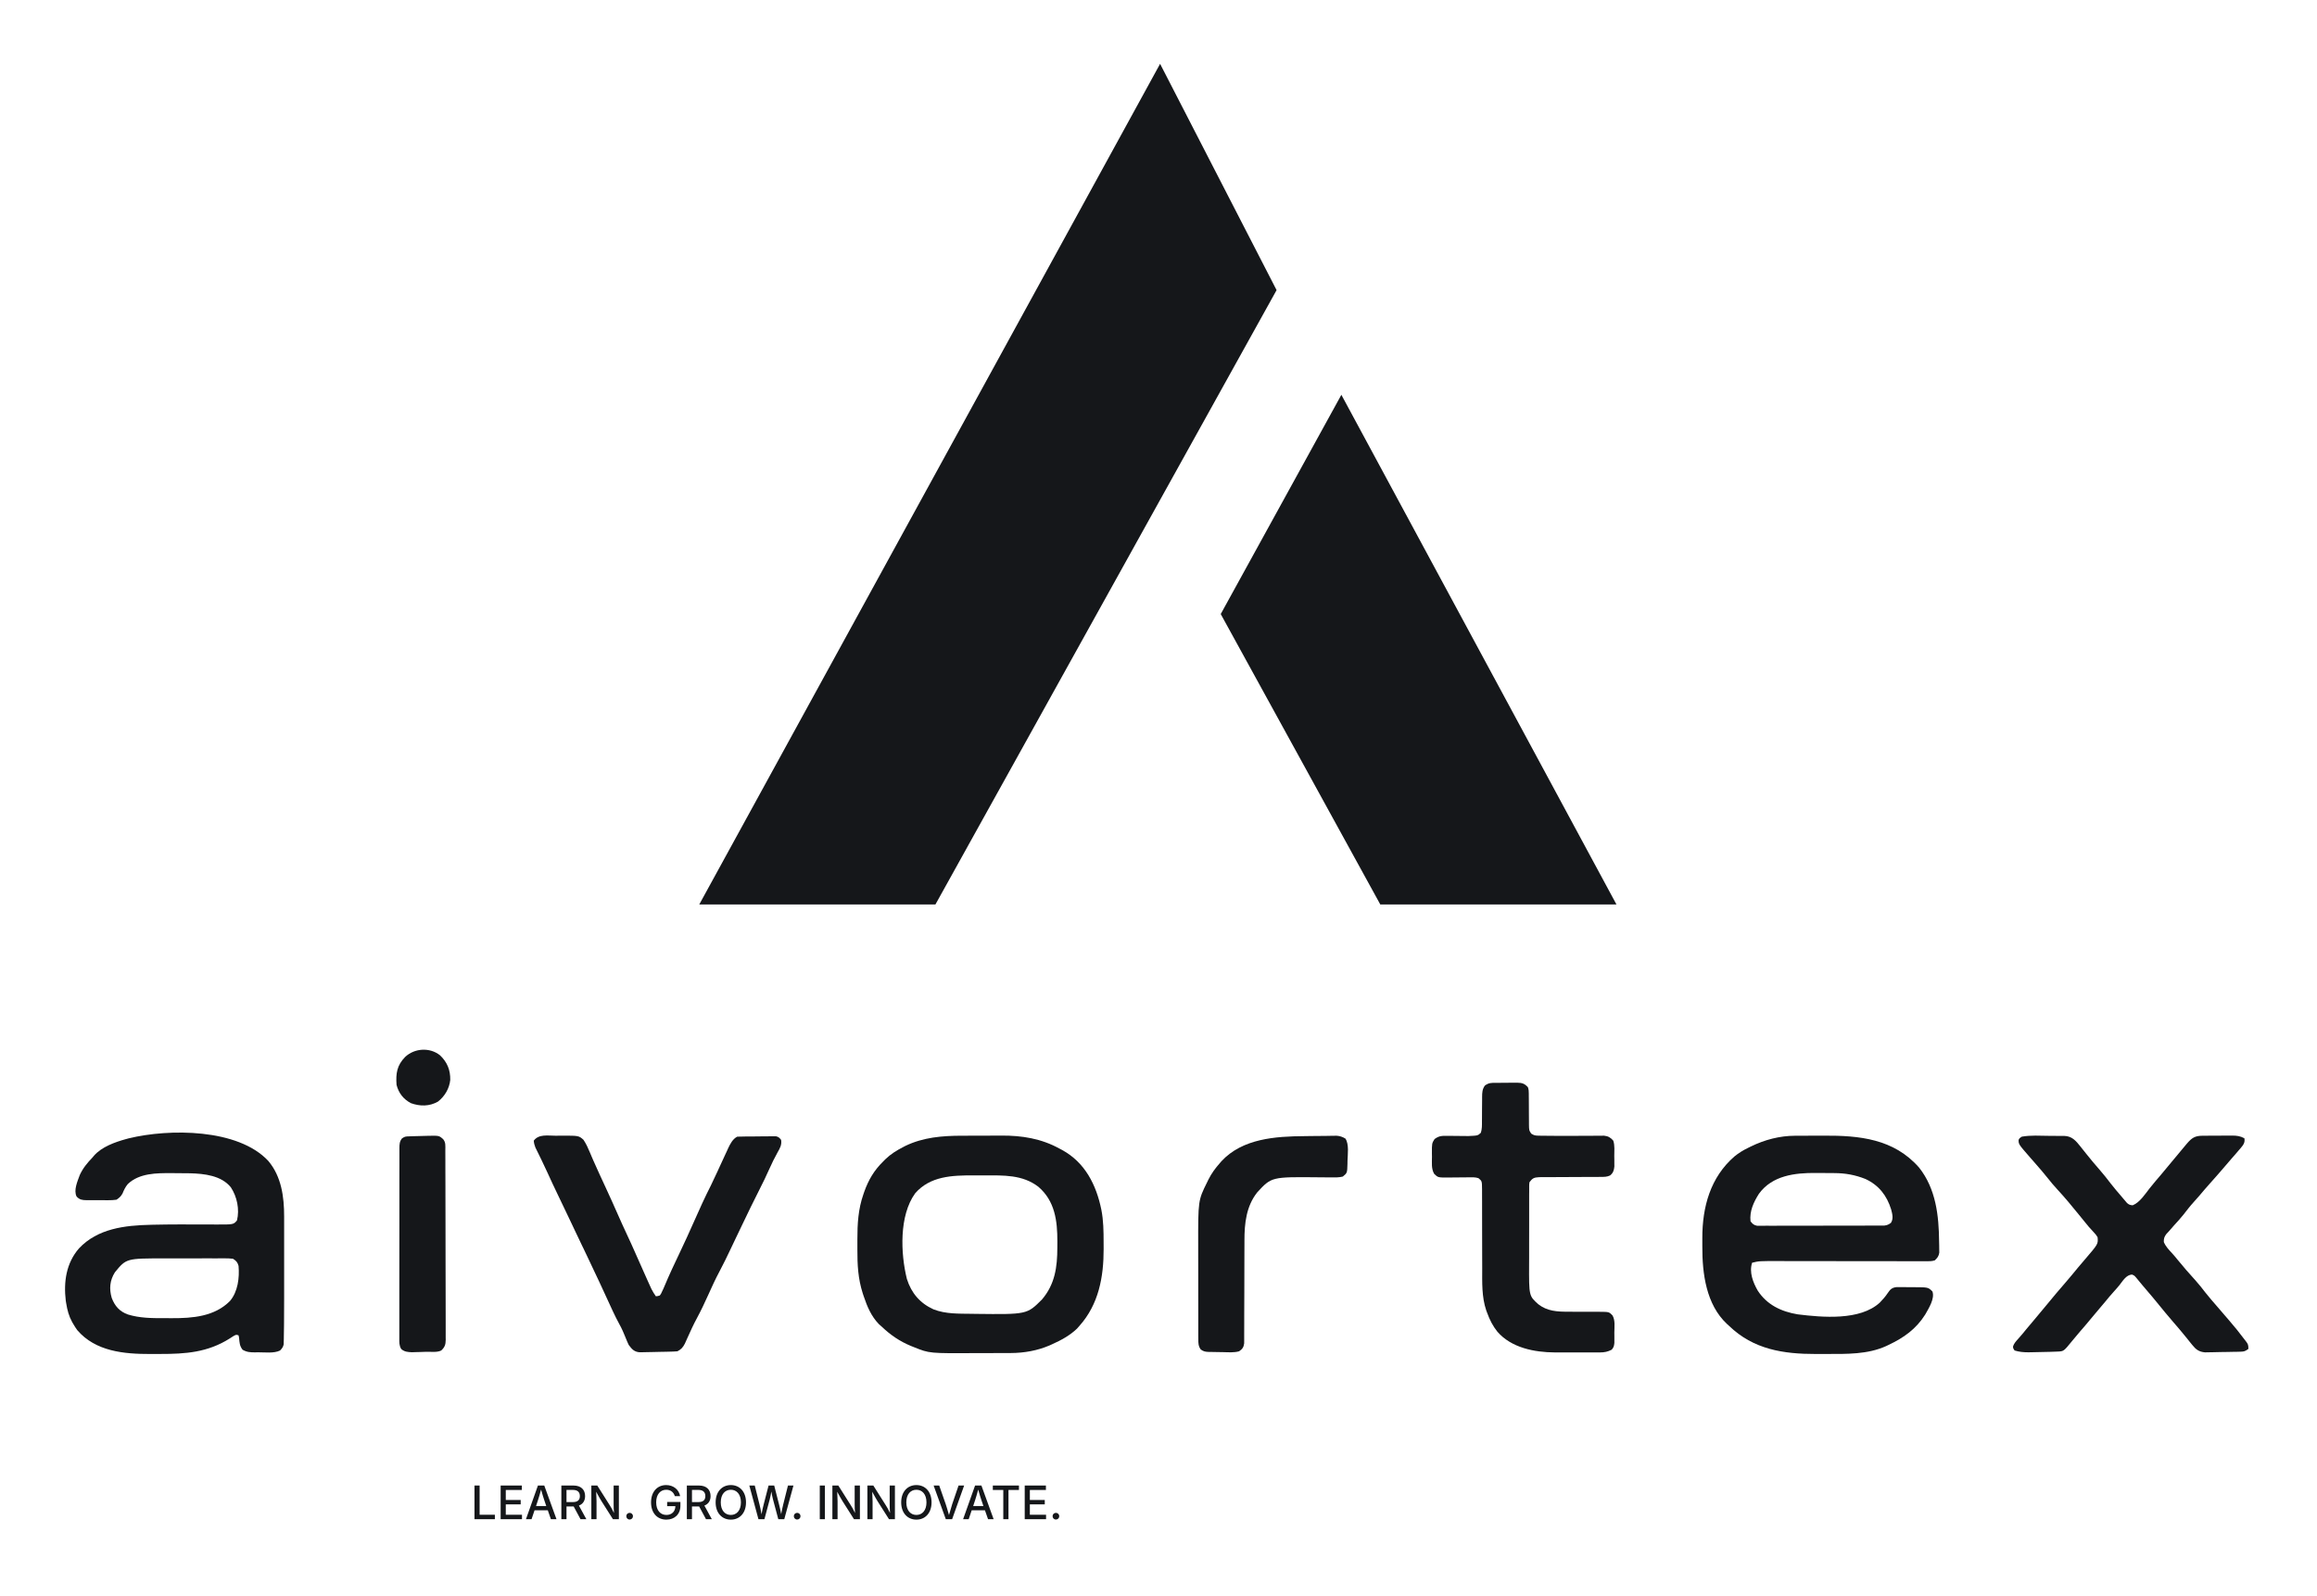
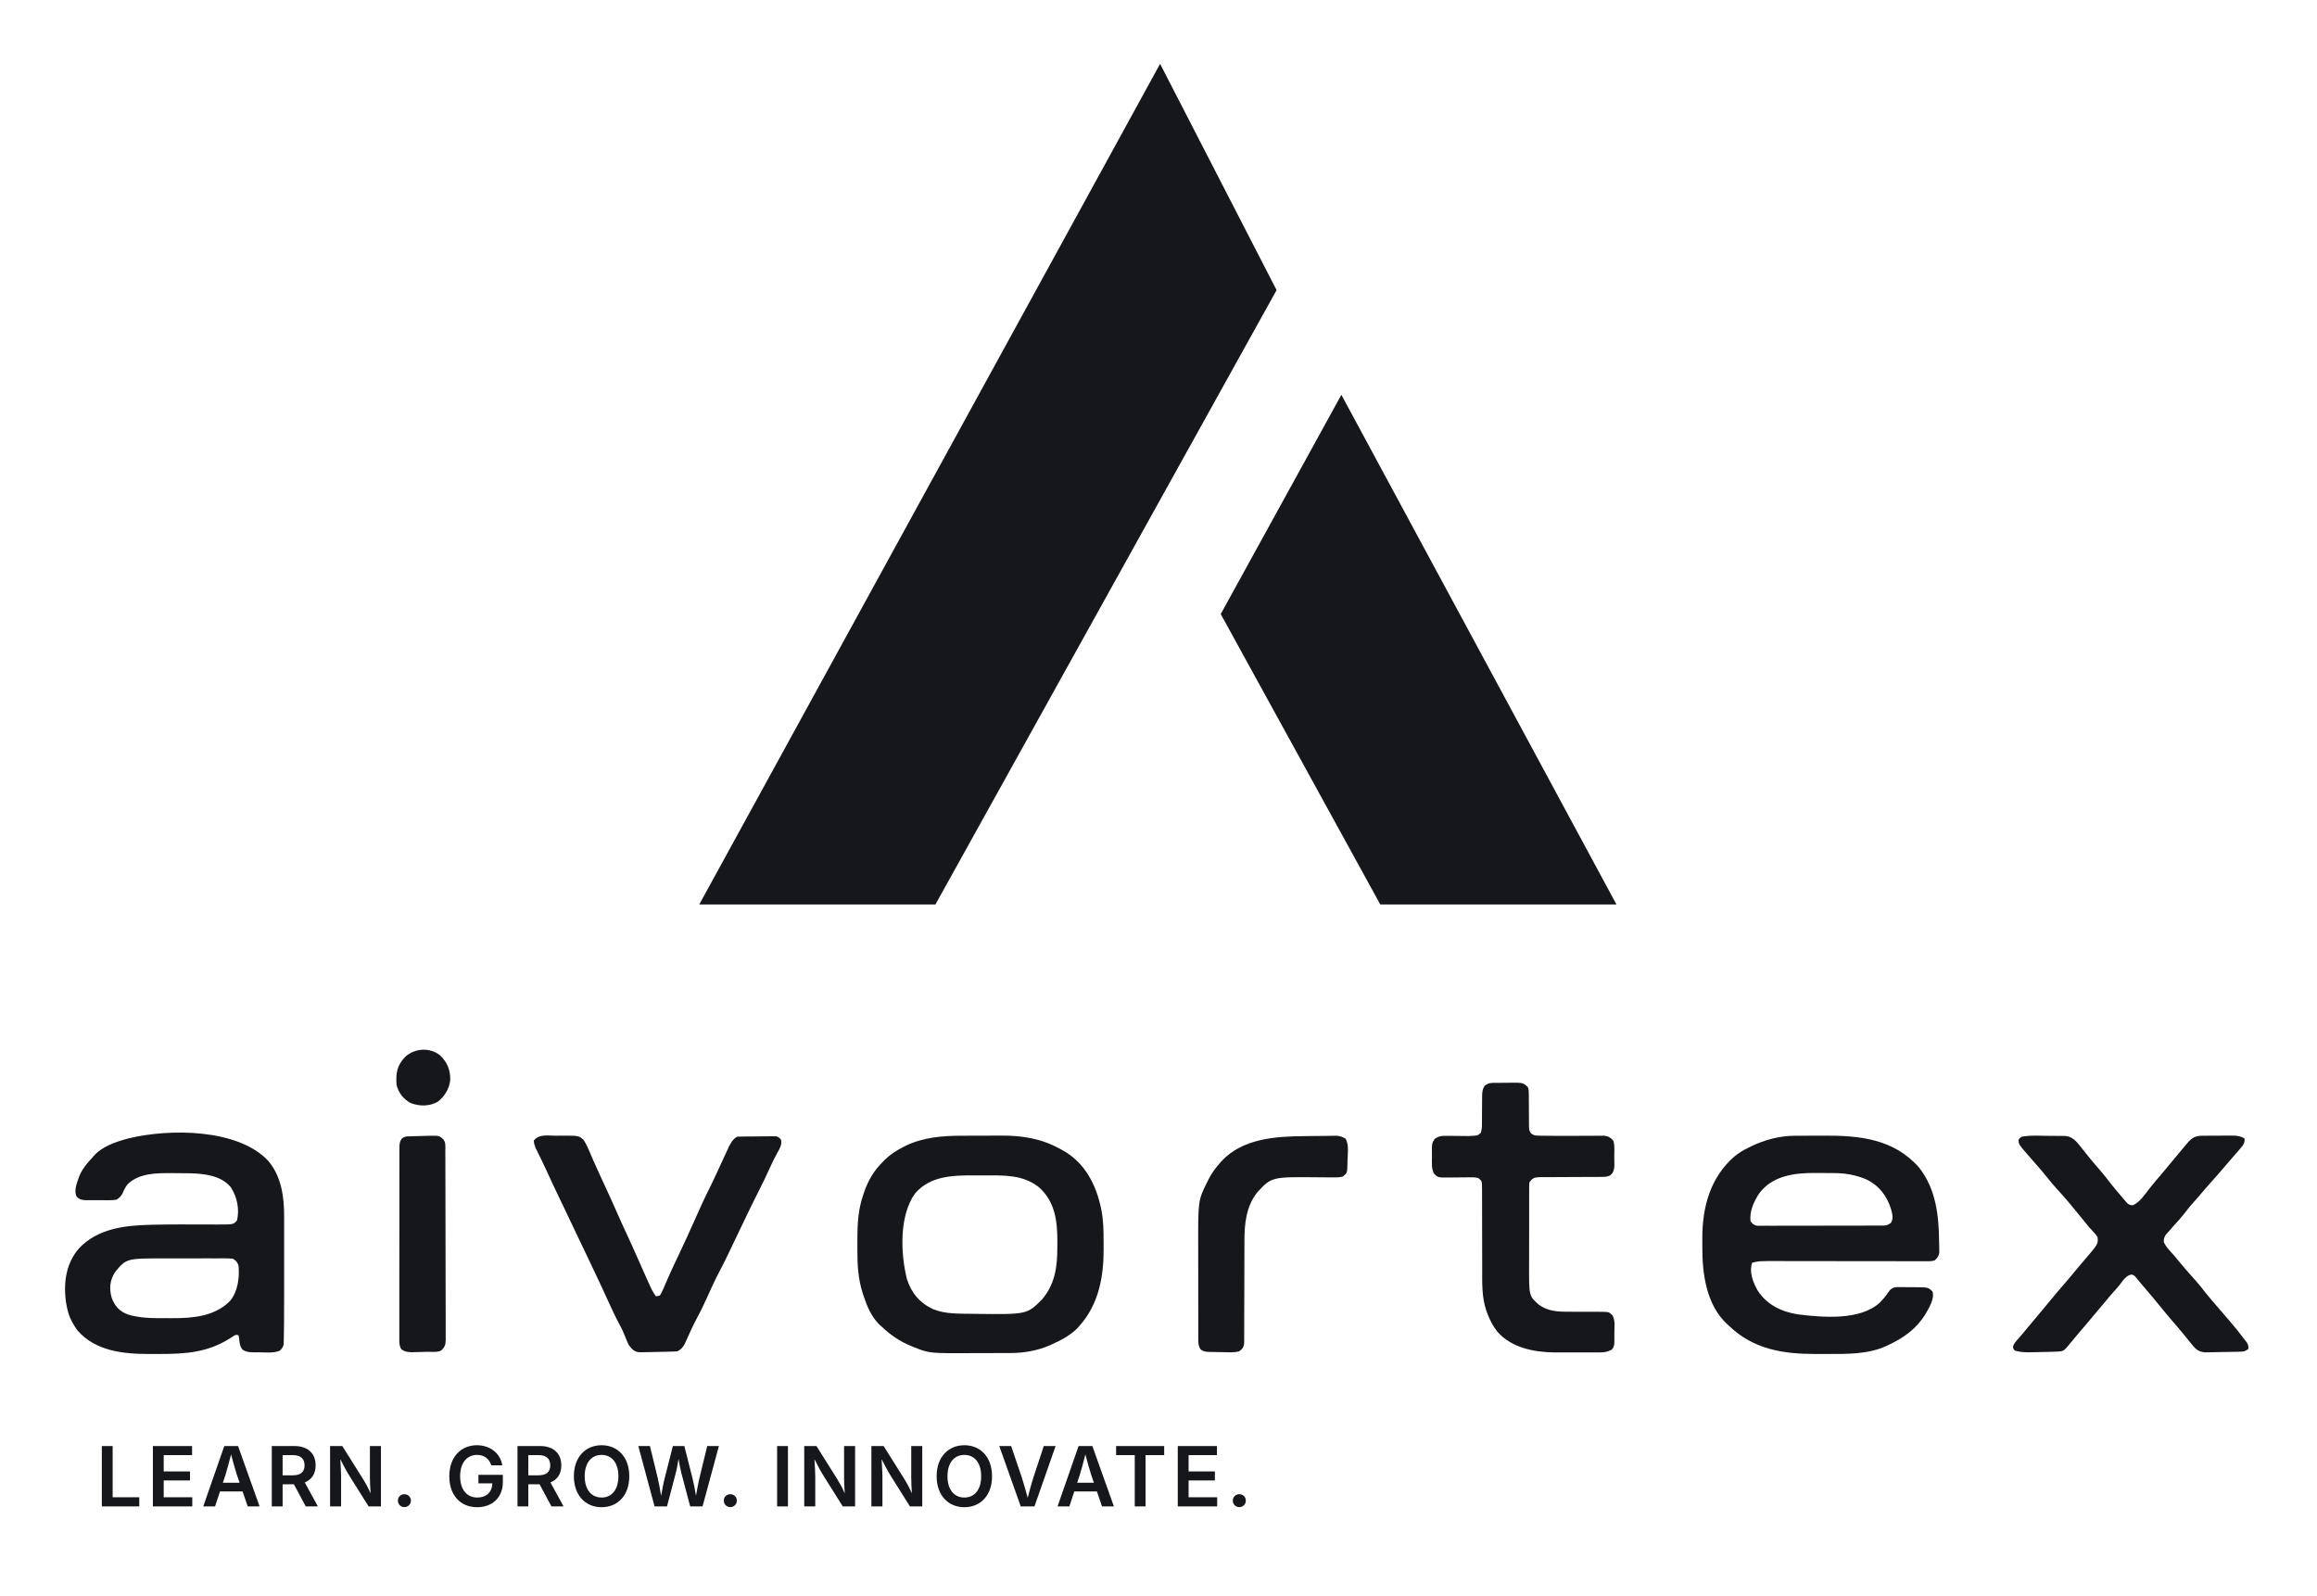
<svg xmlns="http://www.w3.org/2000/svg" viewBox="0 0 726 500" width="100%" height="100%">
  <g id="aivortex-logo">
    <g id="aivortex-icon" fill="#15171A">
      <path id="icon-left" d="M 363.50 20.00 L 219.10 283.40 L 293.10 283.40 L 400.00 90.90 Z" />
      <path id="icon-right" d="M 420.30 123.70 L 506.50 283.40 L 432.50 283.40 L 382.50 192.40 Z" />
    </g>
    <g id="aivortex-wordmark" fill="#15171A">
      <path id="letter-a" d="M 84.06 363.74 C 88.18 368.62 89.04 374.99 89.03 381.16 C 89.03 381.33 89.03 381.33 89.03 382.21 C 89.03 383.36 89.03 384.50 89.03 385.64 C 89.03 386.45 89.03 387.25 89.03 388.05 C 89.03 389.74 89.03 391.42 89.03 393.11 C 89.03 395.04 89.03 396.96 89.03 398.89 C 89.03 400.76 89.03 402.64 89.03 404.51 C 89.03 405.30 89.03 406.08 89.03 406.87 C 89.04 409.38 89.03 411.89 89.00 414.40 C 89.00 414.58 89.00 414.58 88.99 415.48 C 88.98 416.53 88.96 417.57 88.94 418.62 C 88.93 418.93 88.93 419.24 88.93 419.57 C 88.92 419.71 88.92 419.71 88.90 420.44 C 88.90 420.70 88.89 420.95 88.89 421.21 C 88.71 422.08 88.36 422.51 87.75 423.15 C 85.83 424.11 82.89 423.69 80.78 423.71 C 80.65 423.72 80.65 423.72 79.96 423.73 C 78.47 423.74 77.32 423.68 76.00 422.90 C 75.05 421.64 75.06 420.69 74.91 419.15 C 74.85 418.91 74.80 418.66 74.75 418.40 C 74.00 418.15 74.00 418.15 73.08 418.67 C 72.71 418.91 72.33 419.15 71.95 419.40 C 65.06 423.75 58.14 424.24 50.20 424.23 C 49.16 424.23 48.12 424.23 47.08 424.24 C 38.87 424.26 29.94 423.45 24.21 416.77 C 23.77 416.17 23.38 415.55 23.00 414.90 C 22.86 414.67 22.73 414.44 22.59 414.20 C 21.57 412.33 21.09 410.49 20.75 408.40 C 20.70 408.13 20.66 407.86 20.61 407.57 C 19.90 401.63 20.74 395.77 24.75 391.15 C 30.62 384.91 39.14 383.94 47.23 383.76 C 47.46 383.75 47.68 383.75 47.91 383.74 C 53.47 383.61 59.03 383.64 64.60 383.66 C 64.95 383.66 65.30 383.66 65.67 383.66 C 66.33 383.66 67.00 383.67 67.66 383.67 C 73.15 383.69 73.15 383.69 74.25 382.40 C 75.11 378.95 74.28 374.96 72.33 372.01 C 69.34 368.31 64.02 367.74 59.55 367.62 C 58.37 367.60 57.18 367.59 56.00 367.59 C 55.26 367.59 54.52 367.58 53.78 367.57 C 49.07 367.55 43.66 367.55 40.05 370.99 C 39.29 371.90 38.83 372.86 38.39 373.95 C 37.87 374.88 37.39 375.31 36.50 375.90 C 35.60 376.02 34.83 376.07 33.94 376.06 C 33.69 376.06 33.45 376.06 33.20 376.06 C 32.68 376.06 32.16 376.06 31.65 376.05 C 30.86 376.04 30.07 376.04 29.29 376.05 C 28.78 376.05 28.28 376.04 27.78 376.04 C 27.66 376.04 27.66 376.04 27.07 376.05 C 25.72 376.02 24.93 375.91 24.00 374.90 C 23.00 372.91 24.31 370.07 25.00 368.15 C 25.99 366.00 27.37 364.34 29.00 362.65 C 29.14 362.48 29.28 362.31 29.42 362.14 C 31.82 359.36 36.05 357.84 39.50 356.90 C 39.77 356.83 40.03 356.75 40.31 356.68 C 53.07 353.57 74.59 353.59 84.06 363.74 Z M 36.00 398.65 C 34.40 401.18 34.18 403.81 35.00 406.65 C 35.97 409.23 37.47 410.92 40.07 411.86 C 43.73 412.99 47.54 413.03 51.33 413.01 C 52.17 413.01 53.00 413.02 53.83 413.02 C 60.38 413.05 67.28 412.50 72.09 407.60 C 74.55 404.67 75.06 400.35 74.75 396.65 C 74.45 395.52 73.99 395.01 73.00 394.40 C 72.13 394.30 71.34 394.27 70.47 394.27 C 70.22 394.27 69.96 394.27 69.70 394.27 C 68.86 394.27 68.02 394.27 67.18 394.28 C 66.59 394.28 66.00 394.28 65.41 394.27 C 64.18 394.27 62.94 394.28 61.71 394.28 C 60.14 394.29 58.57 394.29 57.00 394.29 C 55.78 394.28 54.57 394.29 53.35 394.29 C 52.77 394.29 52.19 394.29 51.62 394.29 C 39.58 394.28 39.58 394.28 36.00 398.65 Z" />
      <path id="letter-i-stem" d="M 137.87 330.65 C 140.14 332.80 141.13 335.26 141.08 338.37 C 140.80 341.06 139.37 343.48 137.25 345.15 C 134.57 346.69 131.61 346.68 128.75 345.65 C 126.40 344.41 124.89 342.46 124.25 339.90 C 124.00 336.29 124.38 333.80 126.95 331.17 C 129.87 328.41 134.67 328.09 137.87 330.65 Z" />
      <path id="letter-i-dot" d="M 134.41 355.87 C 137.58 355.82 137.58 355.82 138.83 356.90 C 139.72 357.96 139.54 359.05 139.54 360.37 C 139.54 360.50 139.54 360.50 139.54 361.16 C 139.55 362.03 139.55 362.91 139.55 363.79 C 139.55 364.41 139.55 365.04 139.55 365.66 C 139.56 367.72 139.56 369.78 139.57 371.84 C 139.57 372.55 139.57 373.26 139.57 373.97 C 139.58 376.91 139.58 379.85 139.59 382.80 C 139.59 387.02 139.60 391.25 139.61 395.47 C 139.62 398.44 139.63 401.41 139.63 404.38 C 139.63 406.15 139.63 407.93 139.64 409.70 C 139.65 411.37 139.65 413.04 139.65 414.71 C 139.65 415.32 139.65 415.93 139.65 416.55 C 139.66 417.38 139.66 418.22 139.65 419.05 C 139.65 419.17 139.65 419.17 139.66 419.79 C 139.64 421.32 139.37 422.10 138.25 423.15 C 136.96 423.80 135.09 423.52 133.64 423.55 C 132.96 423.57 132.28 423.59 131.60 423.62 C 131.16 423.63 130.72 423.64 130.29 423.65 C 129.89 423.66 129.49 423.68 129.09 423.69 C 127.76 423.64 126.72 423.57 125.71 422.67 C 125.06 421.58 125.11 420.56 125.12 419.33 C 125.12 419.07 125.12 418.81 125.12 418.54 C 125.12 417.66 125.12 416.78 125.12 415.90 C 125.12 415.27 125.12 414.65 125.12 414.02 C 125.12 412.31 125.12 410.60 125.12 408.89 C 125.13 407.10 125.13 405.32 125.12 403.53 C 125.12 400.53 125.13 397.53 125.13 394.53 C 125.14 391.06 125.14 387.59 125.14 384.12 C 125.13 380.78 125.14 377.45 125.14 374.11 C 125.14 372.69 125.14 371.27 125.14 369.85 C 125.14 368.17 125.14 366.50 125.15 364.83 C 125.15 364.21 125.15 363.60 125.15 362.98 C 125.15 362.15 125.15 361.31 125.15 360.47 C 125.15 360.23 125.15 359.98 125.15 359.73 C 125.16 358.50 125.19 357.61 126.00 356.65 C 126.83 356.10 127.15 356.08 128.12 356.05 C 128.40 356.04 128.67 356.03 128.95 356.02 C 129.24 356.01 129.53 356.00 129.83 355.99 C 130.12 355.98 130.42 355.98 130.72 355.97 C 131.95 355.93 133.18 355.90 134.41 355.87 Z" />
      <path id="letter-v" d="M 174.03 355.85 C 174.68 355.85 175.33 355.85 175.98 355.84 C 181.34 355.82 181.34 355.82 182.83 357.13 C 183.65 358.37 184.23 359.63 184.80 361.01 C 185.04 361.57 185.28 362.13 185.52 362.70 C 185.64 362.98 185.76 363.27 185.89 363.56 C 186.44 364.84 187.02 366.11 187.61 367.38 C 187.72 367.63 187.83 367.87 187.95 368.13 C 188.55 369.42 189.14 370.71 189.74 372.00 C 191.09 374.91 192.41 377.83 193.70 380.77 C 194.56 382.74 195.46 384.70 196.37 386.65 C 197.39 388.82 198.38 391.00 199.34 393.20 C 200.46 395.75 201.59 398.29 202.73 400.82 C 202.89 401.18 203.05 401.54 203.22 401.90 C 203.37 402.24 203.52 402.57 203.68 402.92 C 203.81 403.22 203.95 403.51 204.09 403.82 C 204.50 404.65 204.97 405.39 205.50 406.15 C 206.08 406.11 206.08 406.11 206.75 405.90 C 207.15 405.34 207.15 405.34 207.48 404.60 C 207.55 404.47 207.55 404.47 207.87 403.78 C 208.36 402.64 208.86 401.50 209.34 400.35 C 209.73 399.45 210.14 398.56 210.55 397.67 C 210.63 397.50 210.63 397.50 211.02 396.67 C 211.65 395.33 212.29 393.99 212.92 392.64 C 214.46 389.39 215.97 386.13 217.42 382.83 C 219.12 378.98 220.85 375.14 222.76 371.40 C 223.47 369.94 224.15 368.48 224.83 367.01 C 224.97 366.71 225.11 366.40 225.25 366.09 C 225.91 364.68 226.56 363.26 227.21 361.84 C 227.43 361.38 227.64 360.91 227.86 360.45 C 227.91 360.34 227.91 360.34 228.14 359.81 C 228.78 358.45 229.60 356.85 231.00 356.15 C 231.94 356.12 232.87 356.10 233.80 356.09 C 234.08 356.09 234.36 356.09 234.65 356.08 C 235.24 356.08 235.84 356.08 236.43 356.08 C 237.34 356.07 238.25 356.06 239.15 356.05 C 239.73 356.05 240.31 356.05 240.88 356.04 C 241.15 356.04 241.43 356.03 241.71 356.03 C 241.96 356.03 242.21 356.03 242.47 356.03 C 242.59 356.03 242.59 356.03 243.15 356.03 C 243.95 356.19 244.25 356.52 244.75 357.15 C 245.01 358.70 244.39 359.76 243.64 361.07 C 242.71 362.75 241.87 364.44 241.09 366.20 C 240.13 368.38 239.08 370.52 238.00 372.65 C 236.15 376.31 234.35 379.98 232.59 383.69 C 231.91 385.12 231.22 386.56 230.53 387.99 C 229.95 389.20 229.38 390.41 228.80 391.62 C 227.74 393.86 226.67 396.08 225.50 398.26 C 224.15 400.77 222.99 403.36 221.81 405.96 C 220.75 408.30 219.66 410.62 218.44 412.88 C 217.28 415.02 216.28 417.22 215.29 419.44 C 215.17 419.71 215.05 419.98 214.92 420.26 C 214.82 420.49 214.71 420.73 214.60 420.98 C 213.98 422.17 213.46 422.79 212.25 423.40 C 211.32 423.47 210.40 423.51 209.46 423.52 C 209.33 423.52 209.33 423.52 208.63 423.54 C 208.06 423.55 207.48 423.56 206.90 423.57 C 206.02 423.59 205.14 423.61 204.25 423.63 C 203.69 423.64 203.13 423.65 202.57 423.66 C 202.44 423.66 202.44 423.66 201.77 423.68 C 201.52 423.68 201.28 423.69 201.02 423.69 C 200.81 423.70 200.59 423.70 200.37 423.70 C 198.70 423.56 197.97 422.71 197.00 421.40 C 196.64 420.65 196.33 419.92 196.03 419.15 C 195.45 417.69 194.84 416.29 194.08 414.92 C 192.64 412.29 191.43 409.55 190.18 406.84 C 189.48 405.32 188.78 403.80 188.08 402.29 C 187.94 402.00 187.81 401.71 187.67 401.41 C 186.46 398.81 185.24 396.23 184.00 393.65 C 183.59 392.79 183.18 391.93 182.77 391.07 C 182.66 390.84 182.55 390.61 182.43 390.38 C 181.66 388.77 180.90 387.16 180.13 385.55 C 180.03 385.34 179.94 385.13 179.83 384.92 C 179.42 384.05 179.01 383.17 178.59 382.30 C 177.32 379.62 176.04 376.95 174.75 374.27 C 173.65 371.99 172.57 369.70 171.53 367.39 C 170.93 366.06 170.31 364.75 169.67 363.44 C 169.60 363.30 169.60 363.30 169.25 362.58 C 168.99 362.04 168.72 361.49 168.45 360.95 C 168.33 360.70 168.21 360.46 168.08 360.20 C 167.98 359.99 167.87 359.77 167.76 359.55 C 167.47 358.82 167.31 358.18 167.25 357.40 C 168.81 355.27 171.65 355.85 174.03 355.85 Z" />
      <path id="letter-o" d="M 301.34 355.85 C 301.46 355.85 301.46 355.85 302.04 355.85 C 303.26 355.84 304.49 355.84 305.71 355.84 C 306.96 355.84 308.21 355.83 309.45 355.83 C 310.43 355.82 311.40 355.82 312.37 355.82 C 312.83 355.82 313.29 355.82 313.75 355.81 C 320.21 355.77 326.28 356.74 332.00 359.90 C 332.26 360.04 332.53 360.18 332.80 360.32 C 340.00 364.25 343.51 371.28 345.09 379.02 C 345.76 382.41 345.80 385.79 345.80 389.23 C 345.80 389.92 345.80 390.62 345.81 391.32 C 345.83 400.08 344.26 408.67 338.25 415.40 C 338.12 415.55 338.12 415.55 337.47 416.29 C 335.30 418.39 332.49 419.93 329.75 421.15 C 329.61 421.21 329.61 421.21 328.90 421.54 C 325.03 423.20 320.91 423.92 316.71 423.94 C 316.49 423.94 316.27 423.94 316.05 423.94 C 315.33 423.95 314.62 423.95 313.91 423.95 C 313.66 423.95 313.41 423.95 313.16 423.95 C 311.85 423.96 310.54 423.96 309.23 423.96 C 308.16 423.96 307.08 423.96 306.01 423.97 C 291.23 424.05 291.23 424.05 286.50 422.15 C 286.14 422.01 285.79 421.87 285.42 421.72 C 281.89 420.26 279.01 418.28 276.25 415.65 C 276.11 415.52 276.11 415.52 275.38 414.88 C 272.97 412.37 271.73 409.41 270.64 406.17 C 270.54 405.86 270.43 405.55 270.33 405.24 C 268.85 400.62 268.63 396.30 268.65 391.48 C 268.66 390.45 268.65 389.42 268.65 388.39 C 268.64 383.49 268.90 378.88 270.53 374.21 C 270.58 374.07 270.58 374.07 270.83 373.34 C 272.15 369.64 273.92 366.67 276.75 363.90 C 276.97 363.68 277.19 363.46 277.41 363.23 C 279.10 361.60 280.92 360.47 283.00 359.40 C 283.23 359.28 283.46 359.16 283.69 359.04 C 289.28 356.34 295.25 355.86 301.34 355.85 Z M 286.75 373.90 C 281.70 380.88 282.18 392.75 284.16 400.73 C 285.56 405.15 288.26 408.33 292.49 410.25 C 296.31 411.75 300.45 411.59 304.50 411.65 C 304.70 411.65 304.70 411.65 305.68 411.67 C 321.79 411.86 321.79 411.86 326.50 407.15 C 330.56 402.39 331.30 396.98 331.30 390.94 C 331.30 390.28 331.30 389.63 331.31 388.97 C 331.33 382.49 330.53 376.27 325.35 371.84 C 320.39 368.02 314.40 368.27 308.44 368.29 C 307.30 368.29 306.17 368.28 305.03 368.28 C 298.39 368.26 291.45 368.48 286.75 373.90 Z" />
      <path id="letter-r" d="M 417.14 355.88 C 417.42 355.88 417.71 355.87 418.00 355.87 C 418.25 355.86 418.50 355.86 418.76 355.85 C 419.82 355.92 420.68 356.20 421.58 356.76 C 422.75 358.54 422.28 361.66 422.22 363.73 C 422.22 364.04 422.21 364.35 422.21 364.66 C 422.13 367.52 422.13 367.52 420.75 368.65 C 419.56 368.95 418.44 368.92 417.22 368.91 C 416.70 368.90 416.18 368.90 415.67 368.90 C 414.86 368.89 414.05 368.88 413.24 368.88 C 398.42 368.73 398.42 368.73 393.95 373.58 C 390.50 377.92 389.92 383.32 389.93 388.68 C 389.93 388.86 389.93 388.86 389.93 389.76 C 389.93 390.53 389.92 391.30 389.92 392.06 C 389.92 393.28 389.92 394.49 389.91 395.71 C 389.90 398.72 389.89 401.73 389.89 404.75 C 389.88 407.30 389.88 409.86 389.86 412.41 C 389.86 413.22 389.86 414.02 389.86 414.83 C 389.86 415.95 389.86 417.07 389.85 418.19 C 389.85 418.53 389.85 418.86 389.85 419.20 C 389.85 419.51 389.85 419.81 389.85 420.13 C 389.85 420.26 389.85 420.26 389.84 420.93 C 389.69 422.13 389.25 422.74 388.25 423.40 C 386.62 423.86 384.86 423.69 383.18 423.66 C 382.71 423.65 382.24 423.65 381.77 423.64 C 381.03 423.64 380.29 423.62 379.55 423.60 C 379.31 423.60 379.08 423.60 378.84 423.60 C 377.75 423.56 377.11 423.48 376.23 422.82 C 375.49 421.78 375.47 420.85 375.47 419.61 C 375.47 419.29 375.46 418.98 375.46 418.65 C 375.46 418.30 375.46 417.96 375.46 417.60 C 375.46 417.23 375.46 416.87 375.46 416.49 C 375.46 415.49 375.46 414.48 375.46 413.48 C 375.46 412.85 375.46 412.22 375.46 411.59 C 375.45 409.39 375.45 407.19 375.45 404.99 C 375.45 402.95 375.45 400.91 375.45 398.87 C 375.44 397.11 375.44 395.35 375.44 393.60 C 375.44 392.55 375.44 391.50 375.44 390.46 C 375.41 376.12 375.41 376.12 378.25 370.40 C 378.31 370.27 378.31 370.27 378.64 369.59 C 379.62 367.65 380.80 366.02 382.25 364.40 C 382.40 364.22 382.56 364.05 382.71 363.86 C 389.32 356.71 399.70 356.05 408.73 355.98 C 409.42 355.97 410.10 355.96 410.79 355.95 C 412.33 355.93 413.87 355.91 415.41 355.91 C 415.98 355.90 416.56 355.89 417.14 355.88 Z" />
      <path id="letter-t" d="M 468.70 339.28 C 468.94 339.28 469.18 339.28 469.43 339.28 C 469.93 339.27 470.44 339.27 470.94 339.27 C 471.71 339.28 472.49 339.26 473.26 339.25 C 473.75 339.25 474.24 339.25 474.73 339.25 C 474.96 339.25 475.19 339.24 475.43 339.24 C 476.94 339.26 477.72 339.53 478.75 340.65 C 479.00 341.39 479.03 341.88 479.03 342.66 C 479.03 342.91 479.03 343.17 479.03 343.44 C 479.03 343.71 479.03 343.99 479.04 344.27 C 479.04 344.86 479.04 345.44 479.05 346.03 C 479.06 346.95 479.06 347.87 479.06 348.79 C 479.06 349.68 479.07 350.57 479.08 351.46 C 479.08 351.74 479.08 352.01 479.08 352.30 C 479.11 354.19 479.11 354.19 479.80 355.20 C 480.58 355.70 480.99 355.81 481.92 355.83 C 482.21 355.83 482.50 355.84 482.81 355.85 C 483.13 355.85 483.46 355.85 483.80 355.85 C 484.14 355.86 484.49 355.87 484.84 355.87 C 487.39 355.91 489.93 355.90 492.48 355.89 C 492.80 355.89 493.13 355.89 493.46 355.89 C 495.11 355.89 496.76 355.88 498.40 355.87 C 499.02 355.87 499.63 355.86 500.25 355.86 C 500.53 355.86 500.82 355.85 501.11 355.85 C 501.37 355.85 501.64 355.85 501.91 355.85 C 502.14 355.85 502.37 355.84 502.60 355.84 C 503.88 355.96 504.68 356.43 505.50 357.40 C 506.01 358.92 505.81 360.64 505.81 362.23 C 505.82 362.42 505.82 362.42 505.83 363.37 C 505.83 363.55 505.83 363.55 505.83 364.48 C 505.83 364.81 505.84 365.14 505.84 365.48 C 505.72 366.70 505.46 367.54 504.48 368.31 C 503.48 368.77 502.66 368.75 501.56 368.75 C 501.45 368.75 501.45 368.75 500.90 368.76 C 500.19 368.76 499.47 368.76 498.75 368.76 C 498.25 368.76 497.75 368.77 497.25 368.77 C 495.94 368.78 494.62 368.78 493.31 368.79 C 491.20 368.79 489.10 368.80 486.99 368.82 C 486.26 368.82 485.52 368.82 484.79 368.82 C 484.34 368.83 483.89 368.83 483.44 368.83 C 483.04 368.83 482.65 368.83 482.25 368.84 C 480.67 368.94 480.21 369.12 479.25 370.40 C 479.15 371.01 479.15 371.01 479.15 371.71 C 479.15 371.97 479.15 372.24 479.15 372.51 C 479.15 372.80 479.15 373.09 479.15 373.39 C 479.15 373.54 479.15 373.54 479.14 374.31 C 479.14 375.33 479.14 376.34 479.14 377.36 C 479.14 378.06 479.14 378.77 479.14 379.48 C 479.14 380.96 479.14 382.44 479.14 383.93 C 479.14 385.82 479.14 387.71 479.13 389.61 C 479.12 391.07 479.12 392.53 479.13 393.99 C 479.13 394.69 479.12 395.38 479.12 396.08 C 479.08 406.03 479.08 406.03 482.00 408.65 C 484.76 410.81 487.91 411.01 491.29 410.99 C 492.02 411.00 492.74 411.00 493.47 411.01 C 494.60 411.01 495.73 411.01 496.86 411.01 C 497.96 411.01 499.06 411.02 500.15 411.02 C 500.49 411.02 500.83 411.02 501.18 411.02 C 504.17 411.04 504.17 411.04 505.25 412.15 C 506.17 413.70 505.83 415.79 505.83 417.53 C 505.83 417.90 505.84 418.28 505.84 418.67 C 505.84 419.03 505.84 419.39 505.84 419.77 C 505.84 420.10 505.84 420.43 505.84 420.77 C 505.74 421.73 505.63 422.17 505.00 422.90 C 503.74 423.55 502.75 423.74 501.33 423.75 C 500.96 423.75 500.58 423.75 500.19 423.75 C 499.79 423.75 499.39 423.75 498.97 423.75 C 498.55 423.75 498.12 423.75 497.70 423.75 C 496.81 423.75 495.92 423.75 495.03 423.75 C 493.91 423.74 492.78 423.75 491.66 423.75 C 490.78 423.75 489.90 423.75 489.03 423.75 C 488.41 423.75 487.80 423.75 487.19 423.75 C 480.77 423.71 473.58 422.32 469.18 417.25 C 467.73 415.43 466.79 413.57 466.00 411.40 C 465.90 411.14 465.80 410.88 465.70 410.61 C 464.24 406.31 464.43 401.76 464.43 397.28 C 464.43 396.18 464.43 395.08 464.42 393.97 C 464.41 390.84 464.41 387.71 464.40 384.57 C 464.40 382.65 464.40 380.73 464.39 378.80 C 464.39 378.07 464.39 377.34 464.39 376.61 C 464.39 375.59 464.38 374.57 464.38 373.55 C 464.38 373.25 464.38 372.95 464.38 372.63 C 464.36 370.06 464.36 370.06 463.25 369.15 C 462.23 368.81 461.26 368.88 460.20 368.89 C 459.73 368.90 459.27 368.90 458.80 368.90 C 458.06 368.91 457.33 368.92 456.60 368.92 C 455.89 368.93 455.18 368.94 454.47 368.94 C 454.25 368.94 454.03 368.95 453.81 368.95 C 450.58 368.96 450.58 368.96 449.39 367.81 C 448.43 366.20 448.69 364.26 448.69 362.45 C 448.68 362.11 448.68 361.77 448.67 361.42 C 448.66 358.23 448.66 358.23 449.50 356.90 C 450.92 355.83 451.92 355.87 453.65 355.89 C 454.08 355.90 454.51 355.90 454.94 355.90 C 455.62 355.91 456.29 355.92 456.97 355.92 C 457.62 355.93 458.28 355.94 458.93 355.94 C 459.32 355.94 459.71 355.95 460.12 355.95 C 463.06 355.82 463.06 355.82 464.01 354.92 C 464.38 353.73 464.36 352.58 464.35 351.35 C 464.35 351.07 464.36 350.80 464.36 350.52 C 464.37 349.65 464.37 348.78 464.37 347.92 C 464.38 346.77 464.39 345.63 464.40 344.49 C 464.40 344.23 464.40 343.96 464.40 343.69 C 464.41 342.34 464.45 341.30 465.25 340.15 C 466.45 339.25 467.27 339.28 468.70 339.28 Z" />
      <path id="letter-e" d="M 562.43 355.86 C 562.81 355.86 563.18 355.85 563.57 355.85 C 563.96 355.85 564.36 355.85 564.78 355.85 C 564.98 355.85 565.19 355.85 565.40 355.85 C 566.50 355.84 567.60 355.84 568.69 355.84 C 569.59 355.84 570.49 355.84 571.38 355.83 C 582.62 355.76 593.40 356.81 601.31 365.82 C 606.59 372.48 607.52 380.86 607.59 389.09 C 607.60 389.48 607.61 389.87 607.62 390.28 C 607.63 390.66 607.63 391.04 607.63 391.43 C 607.64 391.77 607.64 392.11 607.65 392.47 C 607.47 393.62 607.08 394.10 606.25 394.90 C 605.29 395.22 604.48 395.18 603.46 395.18 C 603.25 395.18 603.04 395.18 602.82 395.18 C 602.11 395.18 601.41 395.18 600.70 395.17 C 600.19 395.17 599.68 395.17 599.18 395.17 C 598.08 395.17 596.99 395.17 595.90 395.17 C 594.17 395.17 592.44 395.16 590.71 395.16 C 586.72 395.16 582.73 395.15 578.74 395.15 C 575.09 395.14 571.44 395.14 567.79 395.14 C 566.07 395.14 564.35 395.13 562.64 395.13 C 561.56 395.13 560.49 395.13 559.42 395.13 C 558.92 395.13 558.43 395.12 557.93 395.12 C 551.18 395.11 551.18 395.11 549.00 395.65 C 548.02 398.60 549.29 401.82 550.75 404.37 C 553.65 408.85 558.15 410.97 563.29 411.82 C 571.01 412.77 582.81 413.84 589.00 408.15 C 589.95 407.18 590.80 406.20 591.55 405.07 C 592.32 403.92 592.88 403.44 594.29 403.28 C 594.49 403.28 594.49 403.28 595.51 403.28 C 595.72 403.28 595.94 403.29 596.16 403.29 C 596.62 403.29 597.08 403.29 597.53 403.30 C 598.23 403.31 598.93 403.31 599.62 403.31 C 604.18 403.33 604.18 403.33 605.50 404.65 C 606.30 406.91 604.32 409.94 603.24 411.88 C 600.38 416.42 596.53 419.15 591.75 421.40 C 591.50 421.52 591.24 421.64 590.98 421.77 C 585.22 424.38 578.65 424.24 572.46 424.23 C 571.34 424.23 570.21 424.23 569.08 424.24 C 558.76 424.26 549.42 422.82 541.75 415.40 C 541.65 415.31 541.65 415.31 541.12 414.83 C 534.58 408.72 533.36 398.98 533.40 390.52 C 533.41 389.63 533.40 388.75 533.40 387.87 C 533.39 378.19 535.91 368.89 543.47 362.34 C 544.82 361.24 546.19 360.40 547.75 359.65 C 548.04 359.50 548.34 359.36 548.64 359.21 C 552.95 357.11 557.62 355.88 562.43 355.86 Z M 551.14 374.04 C 549.47 376.67 548.16 379.49 548.50 382.65 C 549.14 383.48 549.51 383.85 550.55 384.06 C 550.85 384.06 551.16 384.06 551.47 384.06 C 551.82 384.06 552.17 384.06 552.53 384.06 C 552.91 384.06 553.29 384.06 553.68 384.05 C 553.88 384.05 553.88 384.05 554.90 384.06 C 556.01 384.06 557.11 384.06 558.22 384.05 C 559.37 384.05 560.53 384.05 561.68 384.05 C 563.62 384.05 565.57 384.04 567.51 384.04 C 569.75 384.03 571.99 384.02 574.24 384.03 C 576.40 384.03 578.56 384.02 580.71 384.02 C 581.63 384.02 582.55 384.02 583.47 384.02 C 584.75 384.02 586.04 384.01 587.32 384.00 C 587.51 384.01 587.51 384.01 588.47 384.01 C 588.82 384.00 589.17 384.00 589.53 384.00 C 589.84 384.00 590.14 384.00 590.45 384.00 C 591.33 383.89 591.80 383.67 592.50 383.15 C 593.35 381.84 592.93 380.35 592.56 378.93 C 591.21 374.59 588.70 371.34 584.50 369.40 C 581.26 368.12 578.21 367.57 574.74 367.56 C 574.44 367.55 574.13 367.55 573.82 367.55 C 573.17 367.55 572.53 367.54 571.89 367.54 C 570.92 367.54 569.95 367.53 568.98 367.52 C 562.39 367.47 555.31 368.30 551.14 374.04 Z" />
      <path id="letter-x" d="M 642.01 355.89 C 642.56 355.90 643.10 355.90 643.65 355.90 C 644.45 355.90 645.25 355.90 646.04 355.92 C 646.17 355.91 646.17 355.91 646.78 355.91 C 649.28 355.97 650.48 357.48 651.97 359.34 C 652.10 359.50 652.23 359.67 652.36 359.84 C 652.64 360.19 652.93 360.55 653.21 360.90 C 653.35 361.07 653.48 361.25 653.62 361.42 C 654.99 363.15 656.41 364.83 657.86 366.49 C 659.09 367.90 660.25 369.36 661.38 370.85 C 662.46 372.24 663.60 373.57 664.75 374.90 C 664.85 375.02 664.85 375.02 665.38 375.65 C 665.57 375.88 665.77 376.10 665.97 376.34 C 666.14 376.54 666.31 376.74 666.48 376.94 C 667.08 377.47 667.46 377.59 668.25 377.65 C 670.47 376.75 672.08 374.22 673.50 372.40 C 674.70 370.90 675.93 369.43 677.19 367.98 C 678.28 366.71 679.34 365.43 680.39 364.13 C 681.82 362.37 683.27 360.63 684.75 358.90 C 684.84 358.80 684.84 358.80 685.27 358.28 C 686.77 356.53 687.78 355.88 690.03 355.86 C 690.16 355.86 690.16 355.86 690.79 355.85 C 691.06 355.85 691.32 355.85 691.60 355.85 C 691.88 355.85 692.15 355.85 692.44 355.84 C 693.02 355.84 693.61 355.84 694.20 355.84 C 695.09 355.84 695.98 355.83 696.88 355.82 C 697.44 355.82 698.01 355.82 698.58 355.82 C 698.72 355.82 698.72 355.82 699.39 355.81 C 700.86 355.81 701.93 355.94 703.25 356.65 C 703.49 358.01 702.94 358.69 702.09 359.72 C 701.90 359.94 701.70 360.17 701.50 360.40 C 701.38 360.54 701.38 360.54 700.77 361.26 C 700.21 361.90 699.66 362.53 699.10 363.17 C 698.28 364.11 697.47 365.06 696.66 366.01 C 695.27 367.63 693.87 369.24 692.44 370.82 C 691.32 372.06 690.25 373.33 689.17 374.61 C 688.59 375.30 687.99 375.97 687.38 376.63 C 686.24 377.88 685.21 379.22 684.18 380.55 C 683.25 381.71 682.26 382.81 681.25 383.90 C 680.66 384.56 680.08 385.23 679.50 385.90 C 679.26 386.15 679.03 386.41 678.78 386.67 C 678.14 387.55 677.98 388.06 678.00 389.15 C 678.59 390.58 679.61 391.61 680.65 392.74 C 681.23 393.37 681.77 394.03 682.31 394.70 C 684.11 396.91 685.98 399.07 687.91 401.17 C 689.02 402.39 690.02 403.69 691.03 404.99 C 692.22 406.50 693.49 407.95 694.75 409.40 C 695.50 410.27 696.25 411.15 697.00 412.02 C 697.50 412.61 698.01 413.20 698.52 413.78 C 700.17 415.69 701.74 417.63 703.25 419.65 C 703.39 419.83 703.54 420.01 703.68 420.20 C 704.41 421.14 704.50 421.39 704.50 422.65 C 703.37 423.50 703.03 423.50 701.66 423.53 C 701.29 423.54 700.92 423.55 700.54 423.56 C 700.15 423.56 699.76 423.57 699.36 423.57 C 698.96 423.58 698.57 423.59 698.16 423.60 C 697.38 423.61 696.59 423.62 695.81 423.63 C 694.93 423.65 694.05 423.67 693.18 423.69 C 692.97 423.69 692.97 423.69 691.94 423.71 C 691.60 423.72 691.25 423.73 690.90 423.73 C 689.03 423.56 688.06 422.84 686.91 421.40 C 686.67 421.11 686.43 420.82 686.19 420.52 C 685.96 420.23 685.73 419.94 685.50 419.65 C 685.13 419.20 684.76 418.74 684.39 418.29 C 684.21 418.07 684.03 417.85 683.84 417.62 C 682.92 416.49 681.96 415.39 681.01 414.29 C 679.32 412.32 677.64 410.33 676.02 408.30 C 674.96 406.98 673.85 405.69 672.75 404.40 C 672.26 403.82 671.77 403.24 671.28 402.67 C 671.17 402.54 671.17 402.54 670.63 401.89 C 670.19 401.38 669.76 400.85 669.34 400.32 C 668.75 399.65 668.75 399.65 668.02 399.35 C 666.20 399.46 665.14 401.36 664.09 402.68 C 663.54 403.36 662.97 404.00 662.38 404.65 C 661.41 405.71 660.51 406.80 659.61 407.90 C 658.92 408.75 658.21 409.57 657.50 410.40 C 656.62 411.43 655.74 412.46 654.89 413.51 C 653.86 414.78 652.78 416.02 651.70 417.26 C 650.88 418.21 650.07 419.17 649.28 420.15 C 646.64 423.40 646.64 423.40 644.74 423.48 C 644.48 423.49 644.22 423.50 643.95 423.51 C 643.67 423.52 643.38 423.53 643.09 423.54 C 642.95 423.55 642.95 423.55 642.22 423.57 C 640.22 423.64 638.23 423.68 636.23 423.70 C 635.99 423.70 635.75 423.70 635.50 423.71 C 634.01 423.71 632.68 423.58 631.25 423.15 C 630.75 422.40 630.75 422.40 630.77 421.82 C 631.09 420.91 631.61 420.35 632.25 419.62 C 632.38 419.48 632.38 419.48 633.01 418.75 C 633.25 418.47 633.50 418.19 633.75 417.90 C 634.12 417.45 634.49 417.00 634.86 416.54 C 635.72 415.48 636.61 414.44 637.50 413.40 C 638.77 411.92 640.02 410.42 641.25 408.90 C 643.21 406.48 645.24 404.11 647.28 401.75 C 648.59 400.22 649.89 398.68 651.16 397.11 C 651.85 396.28 652.55 395.47 653.25 394.65 C 657.44 389.78 657.44 389.78 657.25 387.65 C 656.73 386.84 656.73 386.84 656.02 386.07 C 655.76 385.79 655.51 385.51 655.25 385.22 C 655.00 384.95 654.75 384.68 654.50 384.40 C 654.13 383.96 653.77 383.52 653.41 383.07 C 653.23 382.85 653.04 382.63 652.86 382.40 C 652.40 381.84 651.95 381.28 651.49 380.71 C 649.25 377.94 646.98 375.20 644.56 372.59 C 643.58 371.53 642.66 370.44 641.77 369.31 C 640.45 367.64 639.05 366.02 637.64 364.42 C 637.57 364.34 637.57 364.34 637.24 363.96 C 636.83 363.49 636.43 363.03 636.02 362.57 C 632.50 358.53 632.50 358.53 632.50 357.18 C 632.75 356.65 632.75 356.65 633.50 356.15 C 636.25 355.65 639.22 355.86 642.01 355.89 Z" />
    </g>
-     <text id="aivortex-tagline" x="147.5" y="476" textLength="430" lengthAdjust="spacing" fill="#15171A" font-family="Plus Jakarta Sans, Outfit, Inter, Montserrat, -apple-system, sans-serif" font-size="14.5px" font-weight="500">LEARN. GROW. INNOVATE.</text>
+     <text id="aivortex-tagline" x="30" y="472" textLength="664" lengthAdjust="spacing" fill="#15171A" font-family="Plus Jakarta Sans, Outfit, Inter, Montserrat, -apple-system, sans-serif" font-size="26px" font-weight="600" letter-spacing="0.05em">LEARN. GROW. INNOVATE.</text>
  </g>
</svg>
